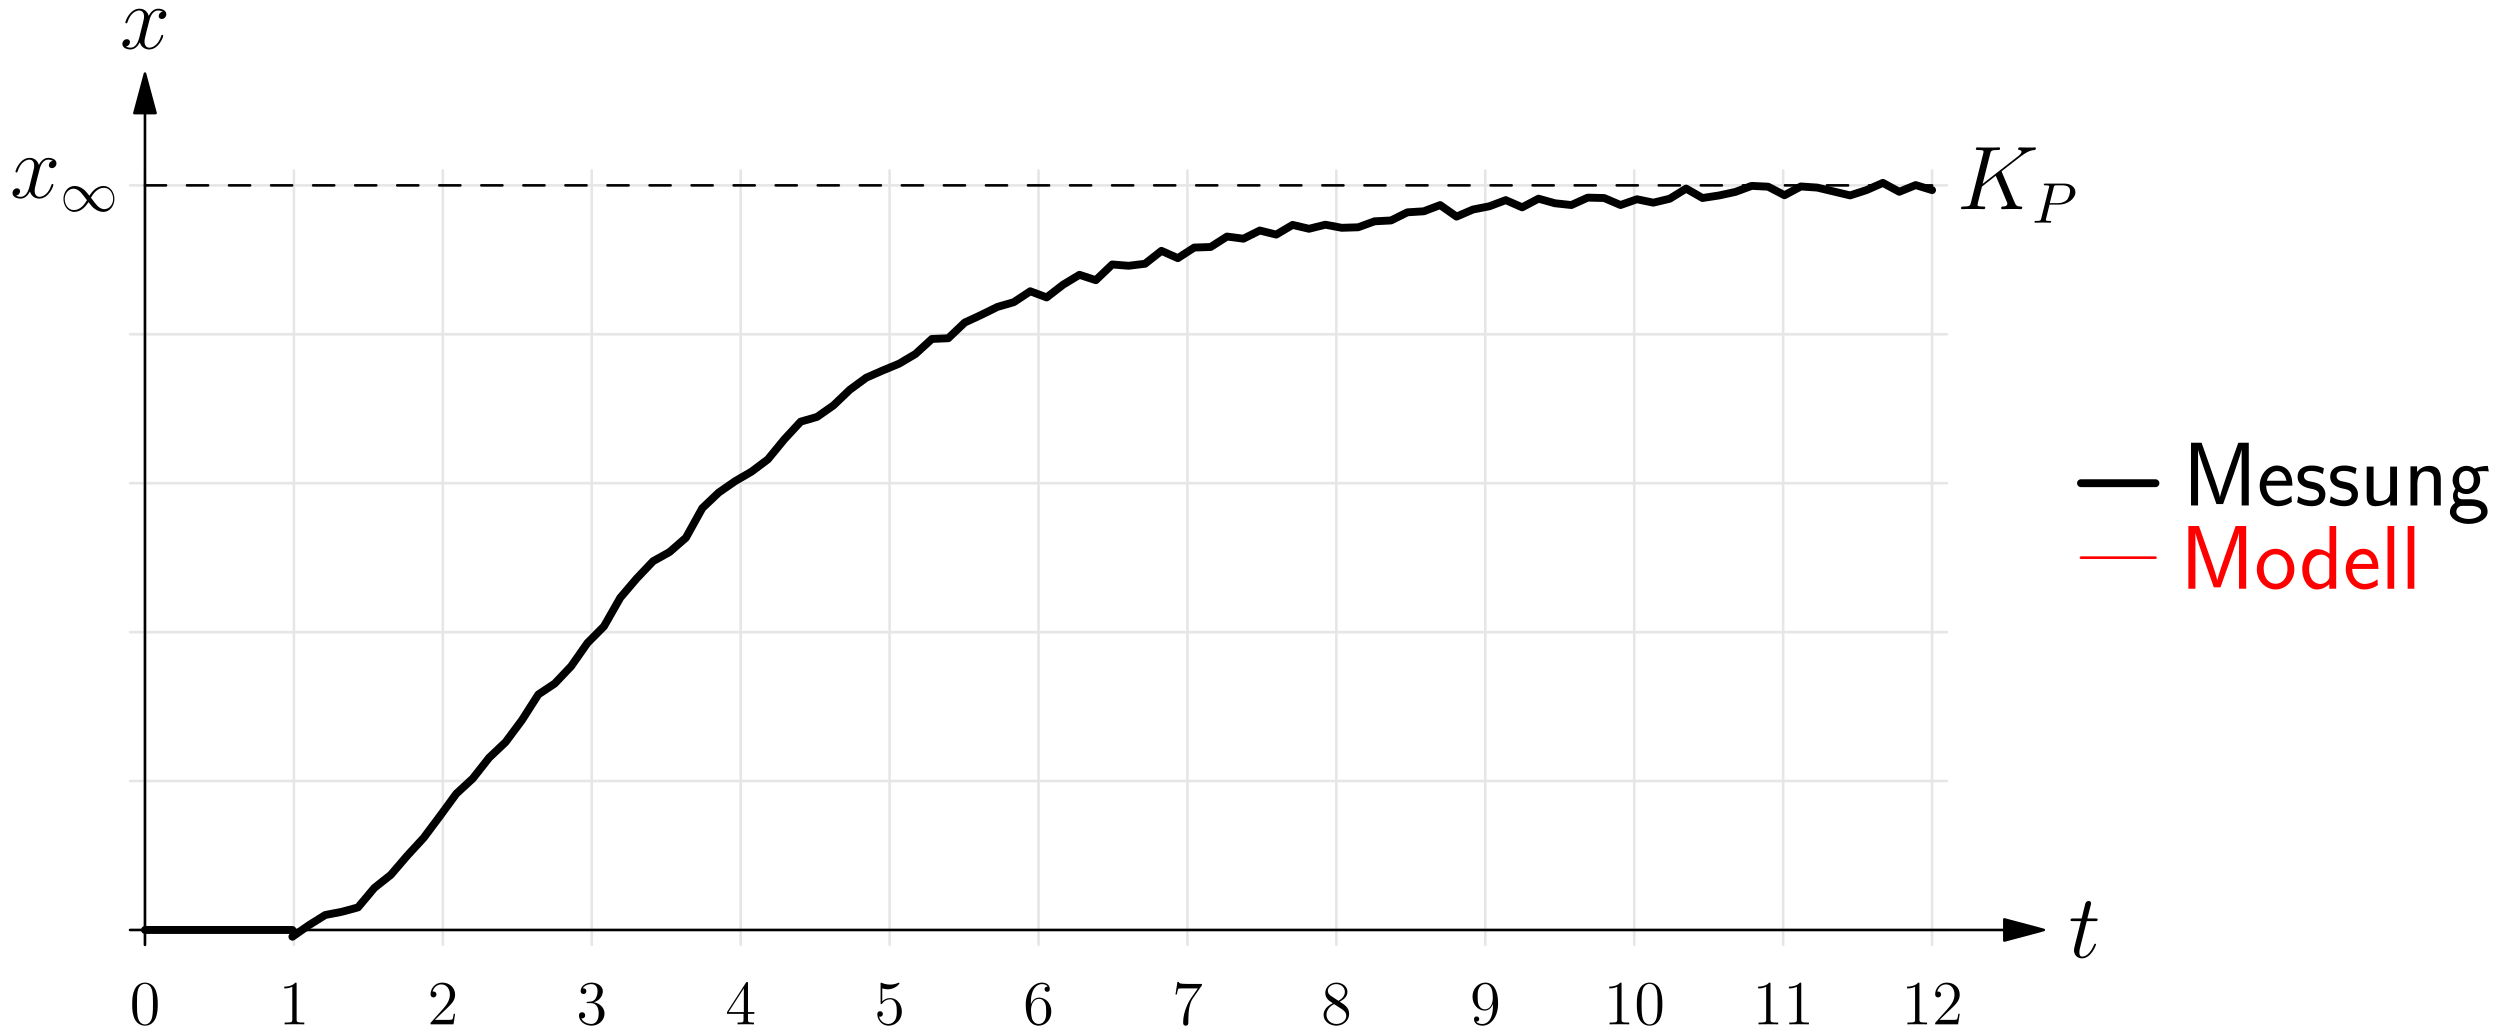
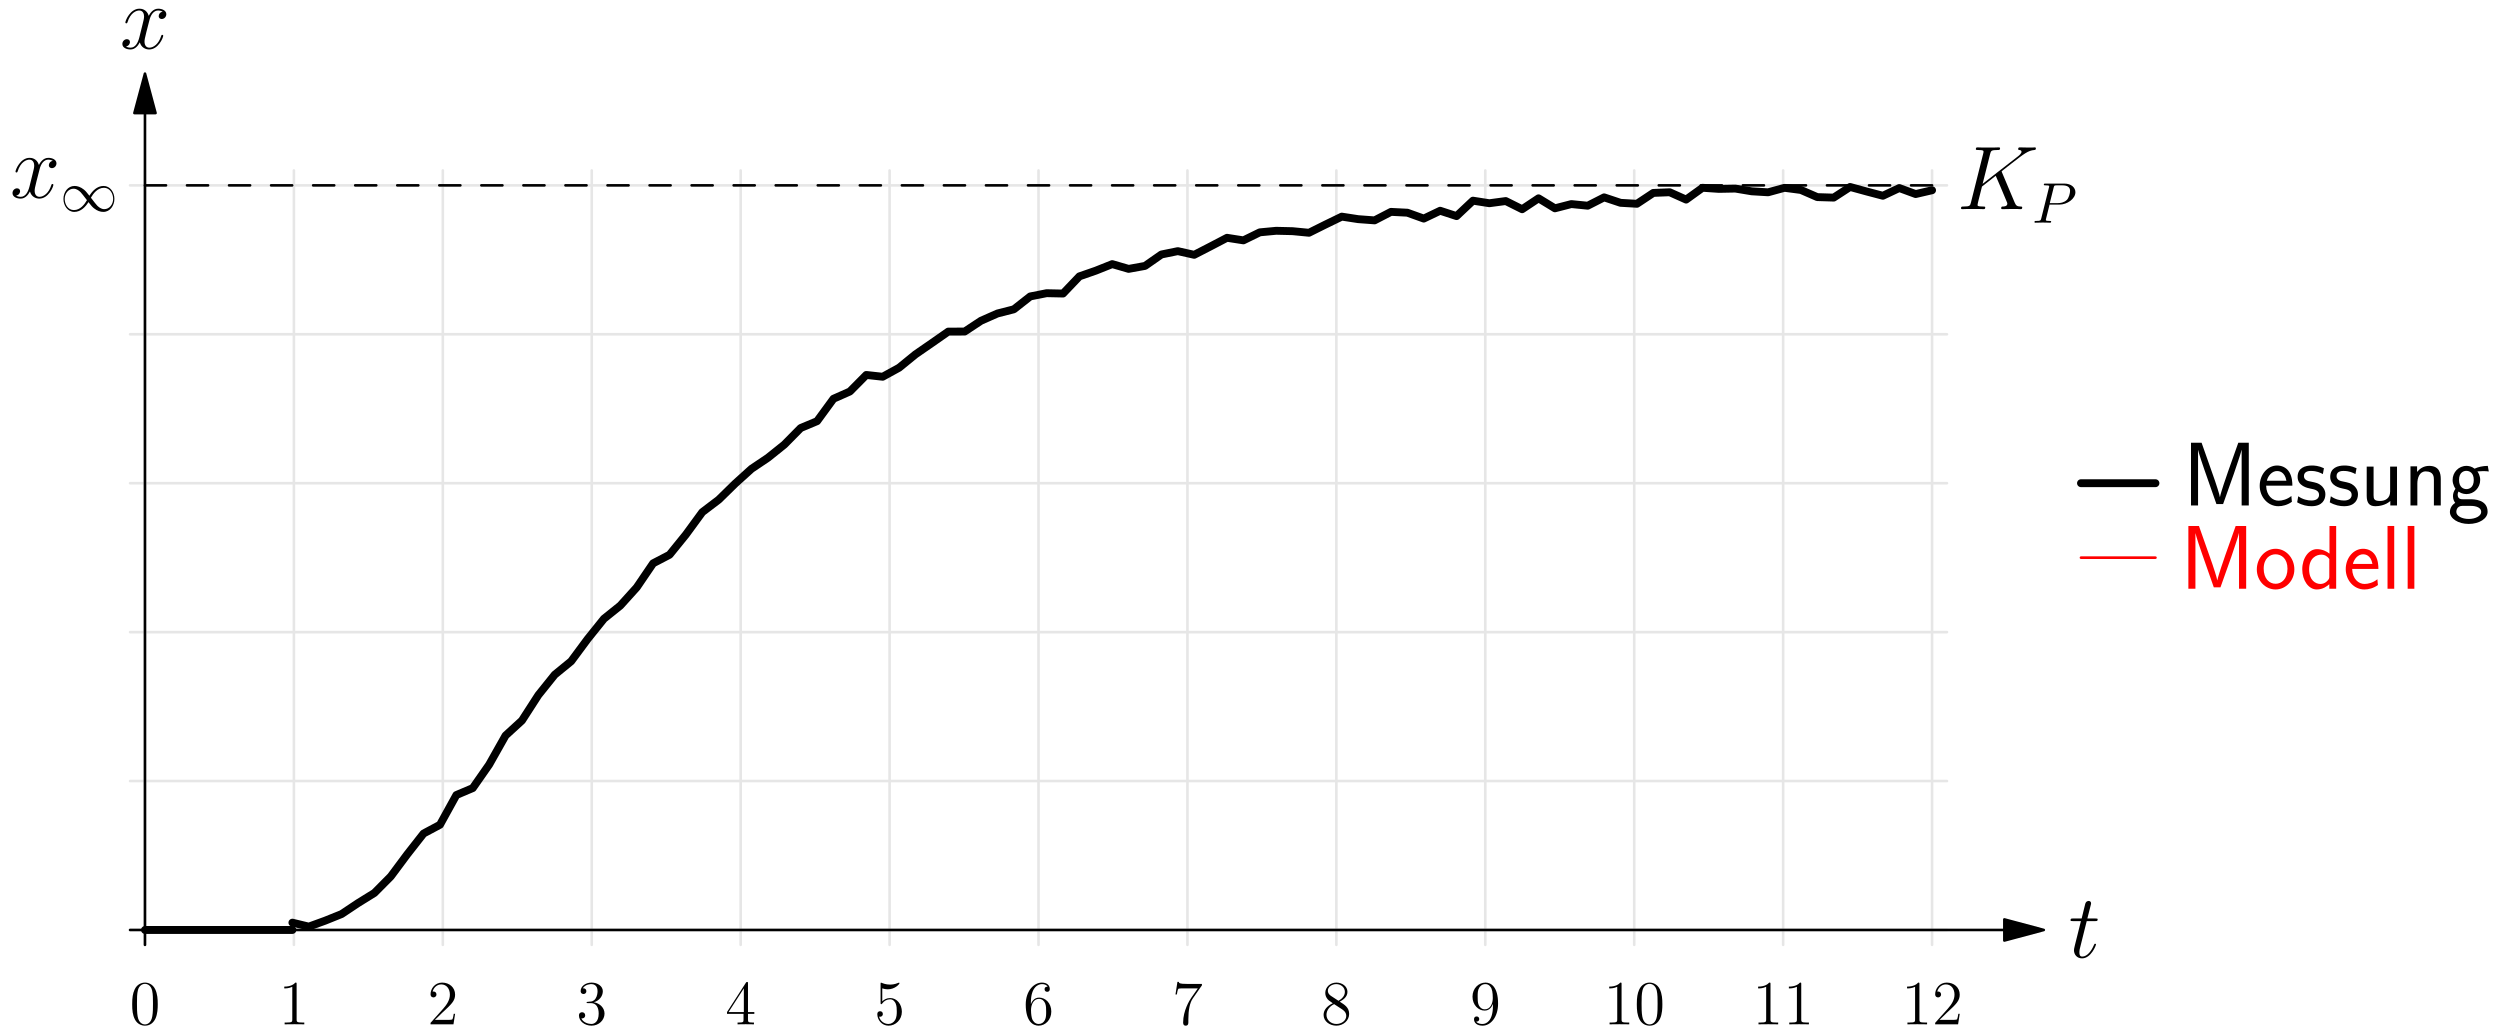
<svg xmlns="http://www.w3.org/2000/svg" xmlns:xlink="http://www.w3.org/1999/xlink" version="1.1" width="475.853pt" height="196.533pt" viewBox="84.003 230.87 475.853 196.533">
  <defs>
    <path id="g0-77" d="M8.591-6.421L7.764-3.994C7.626-3.546 7.162-2.152 7.058-1.601H7.041C6.989-1.945 6.886-2.307 6.611-3.185C6.456-3.701 6.284-4.235 6.111-4.717L3.564-11.948H1.549V0H2.892V-10.553H2.909C2.909-10.536 3.064-9.778 4.114-6.766L6.387-.275H7.661L9.71-6.043C9.847-6.439 10.278-7.695 10.467-8.298C10.639-8.814 11.07-10.088 11.173-10.587H11.19V0H12.55V-11.948H10.553L8.591-6.421Z" />
    <path id="g0-100" d="M7.024-11.948H5.75V-6.68C5.216-7.127 4.338-7.54 3.374-7.54C1.808-7.54 .568-5.836 .568-3.701S1.79 .138 3.323 .138C4.51 .138 5.302-.499 5.716-.861V0H7.024V-11.948ZM5.716-2.307C5.716-2.066 5.716-1.808 5.182-1.343C4.838-1.05 4.424-.912 4.028-.912C3.099-.912 1.876-1.601 1.876-3.684C1.876-5.853 3.254-6.49 4.201-6.49C4.838-6.49 5.354-6.18 5.716-5.664V-2.307Z" />
    <path id="g0-101" d="M6.731-3.77C6.731-4.338 6.697-5.44 6.146-6.352C5.543-7.334 4.562-7.609 3.822-7.609C2.031-7.609 .516-5.922 .516-3.736C.516-1.601 2.083 .138 4.063 .138C4.838 .138 5.784-.086 6.645-.706C6.645-.775 6.611-1.153 6.594-1.171C6.594-1.205 6.542-1.739 6.542-1.808C5.716-1.136 4.769-.912 4.08-.912C2.978-.912 1.79-1.842 1.739-3.77H6.731ZM1.876-4.717C2.1-5.664 2.858-6.559 3.822-6.559C4.08-6.559 5.285-6.525 5.595-4.717H1.876Z" />
    <path id="g0-103" d="M7.661-7.54C6.68-7.523 5.836-7.334 5.147-7.007C4.579-7.454 3.994-7.54 3.598-7.54C2.1-7.54 .964-6.301 .964-4.855C.964-3.925 1.481-3.219 1.515-3.185C1.205-2.754 1.033-2.29 1.033-1.773C1.033-1.171 1.274-.74 1.463-.499C.568 .052 .448 .895 .448 1.222C.448 2.479 2.014 3.512 4.028 3.512C6.06 3.512 7.626 2.479 7.626 1.205C7.626-1.171 4.992-1.188 4.269-1.188H2.875C2.617-1.188 1.928-1.188 1.928-2.066C1.928-2.41 2.083-2.634 2.1-2.651C2.359-2.462 2.892-2.169 3.598-2.169C5.027-2.169 6.215-3.374 6.215-4.855C6.215-5.681 5.836-6.284 5.681-6.49H5.733C5.784-6.49 6.507-6.542 6.766-6.542C7.317-6.542 7.368-6.525 7.85-6.473L7.661-7.54ZM3.598-3.116C3.013-3.116 2.186-3.478 2.186-4.855C2.186-6.352 3.133-6.594 3.581-6.594C4.166-6.594 4.992-6.232 4.992-4.855C4.992-3.357 4.046-3.116 3.598-3.116ZM4.252 .069C4.665 .069 6.404 .069 6.404 1.24C6.404 1.98 5.337 2.565 4.046 2.565C2.737 2.565 1.67 1.997 1.67 1.222C1.67 1.136 1.67 .069 2.858 .069H4.252Z" />
    <path id="g0-108" d="M2.548-11.948H1.274V0H2.548V-11.948Z" />
    <path id="g0-110" d="M7.041-5.027C7.041-6.111 6.783-7.54 4.838-7.54C3.736-7.54 3.013-6.972 2.531-6.387V-7.454H1.274V0H2.582V-4.166C2.582-5.251 2.995-6.49 4.166-6.49C5.681-6.49 5.733-5.475 5.733-4.889V0H7.041V-5.027Z" />
    <path id="g0-111" d="M7.609-3.684C7.609-5.888 5.974-7.609 4.046-7.609C2.066-7.609 .465-5.836 .465-3.684C.465-1.498 2.117 .138 4.028 .138C5.991 .138 7.609-1.549 7.609-3.684ZM4.046-.947C2.823-.947 1.773-1.945 1.773-3.822C1.773-5.819 2.995-6.559 4.028-6.559C5.147-6.559 6.301-5.75 6.301-3.822C6.301-1.876 5.182-.947 4.046-.947Z" />
    <path id="g0-115" d="M5.543-7.093C4.528-7.575 3.736-7.609 3.219-7.609C1.997-7.609 .534-7.179 .534-5.44S2.427-3.323 2.944-3.219C3.736-3.064 4.614-2.892 4.614-2.031C4.614-.947 3.374-.947 3.15-.947C2.462-.947 1.515-1.136 .654-1.756L.448-.603C1.429-.034 2.376 .138 3.168 .138C5.285 .138 5.819-1.153 5.819-2.135C5.819-2.978 5.337-3.546 5.01-3.805C4.442-4.252 4.235-4.304 2.823-4.597C2.582-4.631 1.739-4.82 1.739-5.595C1.739-6.576 2.823-6.576 3.064-6.576C4.183-6.576 4.872-6.232 5.337-5.974L5.543-7.093Z" />
    <path id="g0-117" d="M7.041-7.403H5.733V-2.651C5.733-1.377 4.803-.861 3.822-.861C2.686-.861 2.582-1.24 2.582-1.945V-7.403H1.274V-1.859C1.274-.516 1.739 .138 2.927 .138C3.512 .138 4.838 0 5.767-.861V0H7.041V-7.403Z" />
    <path id="g1-49" d="M5.542-2.956C4.953-3.698 4.822-3.862 4.484-4.135C3.873-4.625 3.262-4.822 2.705-4.822C1.429-4.822 .6-3.622 .6-2.345C.6-1.091 1.407 .12 2.662 .12S4.822-.873 5.356-1.745C5.945-1.004 6.076-.84 6.415-.567C7.025-.076 7.636 .12 8.193 .12C9.469 .12 10.298-1.08 10.298-2.356C10.298-3.611 9.491-4.822 8.236-4.822S6.076-3.829 5.542-2.956ZM5.825-2.585C6.273-3.371 7.08-4.473 8.313-4.473C9.469-4.473 10.058-3.338 10.058-2.356C10.058-1.287 9.327-.404 8.367-.404C7.735-.404 7.244-.862 7.015-1.091C6.742-1.385 6.491-1.724 5.825-2.585ZM5.073-2.116C4.625-1.331 3.818-.229 2.585-.229C1.429-.229 .84-1.364 .84-2.345C.84-3.415 1.571-4.298 2.531-4.298C3.164-4.298 3.655-3.84 3.884-3.611C4.156-3.316 4.407-2.978 5.073-2.116Z" />
    <path id="g2-80" d="M3.305-3.447H5.16C6.709-3.447 8.225-4.582 8.225-5.804C8.225-6.644 7.505-7.451 6.076-7.451H2.542C2.335-7.451 2.215-7.451 2.215-7.244C2.215-7.113 2.313-7.113 2.531-7.113C2.673-7.113 2.869-7.102 3-7.091C3.175-7.069 3.24-7.036 3.24-6.916C3.24-6.873 3.229-6.84 3.196-6.709L1.735-.851C1.625-.425 1.604-.338 .742-.338C.556-.338 .436-.338 .436-.131C.436 0 .567 0 .6 0C.905 0 1.68-.033 1.985-.033C2.215-.033 2.455-.022 2.684-.022C2.924-.022 3.164 0 3.393 0C3.469 0 3.611 0 3.611-.218C3.611-.338 3.513-.338 3.305-.338C2.902-.338 2.596-.338 2.596-.535C2.596-.6 2.618-.655 2.629-.72L3.305-3.447ZM4.091-6.698C4.189-7.08 4.211-7.113 4.68-7.113H5.727C6.633-7.113 7.211-6.818 7.211-6.065C7.211-5.64 6.993-4.702 6.567-4.309C6.022-3.818 5.367-3.731 4.887-3.731H3.349L4.091-6.698Z" />
    <path id="g3-75" d="M8.608-6.955C8.591-7.007 8.522-7.144 8.522-7.196C8.522-7.213 8.539-7.23 8.832-7.454L10.501-8.763C12.808-10.553 13.566-11.156 14.754-11.259C14.874-11.276 15.046-11.276 15.046-11.569C15.046-11.672 14.995-11.758 14.857-11.758C14.668-11.758 14.461-11.724 14.272-11.724H13.617C13.084-11.724 12.516-11.758 11.999-11.758C11.879-11.758 11.672-11.758 11.672-11.448C11.672-11.276 11.793-11.259 11.896-11.259C12.085-11.242 12.309-11.173 12.309-10.932C12.309-10.587 11.793-10.174 11.655-10.071L4.906-4.82L6.335-10.501C6.49-11.087 6.525-11.259 7.747-11.259C8.074-11.259 8.229-11.259 8.229-11.586C8.229-11.758 8.057-11.758 7.971-11.758C7.661-11.758 7.299-11.724 6.972-11.724H4.941C4.631-11.724 4.252-11.758 3.942-11.758C3.805-11.758 3.615-11.758 3.615-11.431C3.615-11.259 3.77-11.259 4.028-11.259C5.079-11.259 5.079-11.121 5.079-10.932C5.079-10.897 5.079-10.794 5.01-10.536L2.686-1.274C2.531-.671 2.496-.499 1.291-.499C.964-.499 .792-.499 .792-.189C.792 0 .947 0 1.05 0C1.377 0 1.722-.034 2.049-.034H4.063C4.39-.034 4.751 0 5.079 0C5.216 0 5.406 0 5.406-.327C5.406-.499 5.251-.499 4.992-.499C3.942-.499 3.942-.637 3.942-.809C3.942-.93 4.046-1.36 4.114-1.635L4.786-4.304L7.403-6.352C7.902-5.251 8.814-3.047 9.52-1.36C9.572-1.257 9.606-1.153 9.606-1.033C9.606-.516 8.918-.499 8.763-.499S8.436-.499 8.436-.172C8.436 0 8.625 0 8.677 0C9.279 0 9.916-.034 10.519-.034H11.345C11.603-.034 11.896 0 12.154 0C12.257 0 12.447 0 12.447-.327C12.447-.499 12.292-.499 12.12-.499C11.483-.516 11.259-.654 11.001-1.274L8.608-6.955Z" />
    <path id="g3-116" d="M3.46-6.921H5.044C5.371-6.921 5.543-6.921 5.543-7.23C5.543-7.42 5.44-7.42 5.096-7.42H3.581L4.218-9.933C4.287-10.174 4.287-10.209 4.287-10.329C4.287-10.605 4.063-10.76 3.839-10.76C3.701-10.76 3.305-10.708 3.168-10.157L2.496-7.42H.878C.534-7.42 .379-7.42 .379-7.093C.379-6.921 .499-6.921 .826-6.921H2.359L1.222-2.376C1.085-1.773 1.033-1.601 1.033-1.377C1.033-.568 1.601 .172 2.565 .172C4.304 .172 5.233-2.341 5.233-2.462C5.233-2.565 5.165-2.617 5.061-2.617C5.027-2.617 4.958-2.617 4.924-2.548C4.906-2.531 4.889-2.513 4.769-2.238C4.407-1.377 3.615-.172 2.617-.172C2.1-.172 2.066-.603 2.066-.981C2.066-.998 2.066-1.326 2.117-1.532L3.46-6.921Z" />
    <path id="g3-120" d="M8.16-7.024C7.609-6.921 7.403-6.507 7.403-6.18C7.403-5.767 7.73-5.629 7.971-5.629C8.487-5.629 8.849-6.077 8.849-6.542C8.849-7.265 8.022-7.592 7.299-7.592C6.249-7.592 5.664-6.559 5.509-6.232C5.113-7.523 4.046-7.592 3.736-7.592C1.98-7.592 1.05-5.337 1.05-4.958C1.05-4.889 1.119-4.803 1.24-4.803C1.377-4.803 1.412-4.906 1.446-4.975C2.031-6.886 3.185-7.248 3.684-7.248C4.459-7.248 4.614-6.525 4.614-6.111C4.614-5.733 4.51-5.337 4.304-4.51L3.719-2.152C3.46-1.119 2.961-.172 2.049-.172C1.963-.172 1.532-.172 1.171-.396C1.79-.516 1.928-1.033 1.928-1.24C1.928-1.584 1.67-1.79 1.343-1.79C.93-1.79 .482-1.429 .482-.878C.482-.155 1.291 .172 2.031 .172C2.858 .172 3.443-.482 3.805-1.188C4.08-.172 4.941 .172 5.578 .172C7.334 .172 8.263-2.083 8.263-2.462C8.263-2.548 8.195-2.617 8.091-2.617C7.936-2.617 7.919-2.531 7.867-2.393C7.403-.878 6.404-.172 5.629-.172C5.027-.172 4.7-.62 4.7-1.326C4.7-1.704 4.769-1.98 5.044-3.116L5.647-5.457C5.905-6.49 6.49-7.248 7.282-7.248C7.317-7.248 7.799-7.248 8.16-7.024Z" />
    <path id="g4-48" d="M5.356-3.826C5.356-4.818 5.296-5.786 4.866-6.695C4.376-7.687 3.515-7.95 2.929-7.95C2.236-7.95 1.387-7.603 .944-6.611C.61-5.858 .49-5.117 .49-3.826C.49-2.666 .574-1.793 1.004-.944C1.47-.036 2.295 .251 2.917 .251C3.957 .251 4.555-.371 4.902-1.064C5.332-1.961 5.356-3.132 5.356-3.826ZM2.917 .012C2.534 .012 1.757-.203 1.53-1.506C1.399-2.224 1.399-3.132 1.399-3.969C1.399-4.949 1.399-5.834 1.59-6.539C1.793-7.34 2.403-7.711 2.917-7.711C3.371-7.711 4.065-7.436 4.292-6.408C4.447-5.727 4.447-4.782 4.447-3.969C4.447-3.168 4.447-2.26 4.316-1.53C4.089-.215 3.335 .012 2.917 .012Z" />
    <path id="g4-49" d="M3.443-7.663C3.443-7.938 3.443-7.95 3.204-7.95C2.917-7.627 2.319-7.185 1.088-7.185V-6.838C1.363-6.838 1.961-6.838 2.618-7.149V-.921C2.618-.49 2.582-.347 1.53-.347H1.16V0C1.482-.024 2.642-.024 3.037-.024S4.579-.024 4.902 0V-.347H4.531C3.479-.347 3.443-.49 3.443-.921V-7.663Z" />
    <path id="g4-50" d="M5.26-2.008H4.997C4.961-1.805 4.866-1.148 4.746-.956C4.663-.849 3.981-.849 3.622-.849H1.411C1.733-1.124 2.463-1.889 2.774-2.176C4.591-3.85 5.26-4.471 5.26-5.655C5.26-7.03 4.172-7.95 2.786-7.95S.586-6.767 .586-5.738C.586-5.129 1.112-5.129 1.148-5.129C1.399-5.129 1.71-5.308 1.71-5.691C1.71-6.025 1.482-6.253 1.148-6.253C1.04-6.253 1.016-6.253 .98-6.241C1.207-7.054 1.853-7.603 2.63-7.603C3.646-7.603 4.268-6.755 4.268-5.655C4.268-4.639 3.682-3.754 3.001-2.989L.586-.287V0H4.949L5.26-2.008Z" />
    <path id="g4-51" d="M2.2-4.292C1.997-4.28 1.949-4.268 1.949-4.16C1.949-4.041 2.008-4.041 2.224-4.041H2.774C3.79-4.041 4.244-3.204 4.244-2.056C4.244-.49 3.431-.072 2.845-.072C2.271-.072 1.291-.347 .944-1.136C1.327-1.076 1.674-1.291 1.674-1.722C1.674-2.068 1.423-2.307 1.088-2.307C.801-2.307 .49-2.14 .49-1.686C.49-.622 1.554 .251 2.881 .251C4.304 .251 5.356-.837 5.356-2.044C5.356-3.144 4.471-4.005 3.324-4.208C4.364-4.507 5.033-5.38 5.033-6.312C5.033-7.257 4.053-7.95 2.893-7.95C1.698-7.95 .813-7.221 .813-6.348C.813-5.87 1.184-5.774 1.363-5.774C1.614-5.774 1.901-5.954 1.901-6.312C1.901-6.695 1.614-6.862 1.351-6.862C1.279-6.862 1.255-6.862 1.219-6.85C1.674-7.663 2.798-7.663 2.857-7.663C3.252-7.663 4.029-7.484 4.029-6.312C4.029-6.085 3.993-5.416 3.646-4.902C3.288-4.376 2.881-4.34 2.558-4.328L2.2-4.292Z" />
    <path id="g4-52" d="M4.316-7.783C4.316-8.01 4.316-8.07 4.148-8.07C4.053-8.07 4.017-8.07 3.921-7.926L.323-2.343V-1.997H3.467V-.909C3.467-.466 3.443-.347 2.57-.347H2.331V0C2.606-.024 3.551-.024 3.885-.024S5.177-.024 5.452 0V-.347H5.212C4.352-.347 4.316-.466 4.316-.909V-1.997H5.523V-2.343H4.316V-7.783ZM3.527-6.85V-2.343H.622L3.527-6.85Z" />
    <path id="g4-53" d="M1.53-6.85C2.044-6.683 2.463-6.671 2.594-6.671C3.945-6.671 4.806-7.663 4.806-7.831C4.806-7.878 4.782-7.938 4.71-7.938C4.686-7.938 4.663-7.938 4.555-7.89C3.885-7.603 3.312-7.568 3.001-7.568C2.212-7.568 1.65-7.807 1.423-7.902C1.339-7.938 1.315-7.938 1.303-7.938C1.207-7.938 1.207-7.867 1.207-7.675V-4.125C1.207-3.909 1.207-3.838 1.351-3.838C1.411-3.838 1.423-3.85 1.542-3.993C1.877-4.483 2.439-4.77 3.037-4.77C3.67-4.77 3.981-4.184 4.077-3.981C4.28-3.515 4.292-2.929 4.292-2.475S4.292-1.339 3.957-.801C3.694-.371 3.228-.072 2.702-.072C1.913-.072 1.136-.61 .921-1.482C.98-1.459 1.052-1.447 1.112-1.447C1.315-1.447 1.638-1.566 1.638-1.973C1.638-2.307 1.411-2.499 1.112-2.499C.897-2.499 .586-2.391 .586-1.925C.586-.909 1.399 .251 2.726 .251C4.077 .251 5.26-.885 5.26-2.403C5.26-3.826 4.304-5.009 3.049-5.009C2.367-5.009 1.841-4.71 1.53-4.376V-6.85Z" />
    <path id="g4-54" d="M1.47-4.16C1.47-7.185 2.941-7.663 3.587-7.663C4.017-7.663 4.447-7.532 4.674-7.173C4.531-7.173 4.077-7.173 4.077-6.683C4.077-6.42 4.256-6.193 4.567-6.193C4.866-6.193 5.069-6.372 5.069-6.719C5.069-7.34 4.615-7.95 3.575-7.95C2.068-7.95 .49-6.408 .49-3.778C.49-.49 1.925 .251 2.941 .251C4.244 .251 5.356-.885 5.356-2.439C5.356-4.029 4.244-5.093 3.049-5.093C1.985-5.093 1.59-4.172 1.47-3.838V-4.16ZM2.941-.072C2.188-.072 1.829-.741 1.722-.992C1.614-1.303 1.494-1.889 1.494-2.726C1.494-3.67 1.925-4.854 3.001-4.854C3.658-4.854 4.005-4.411 4.184-4.005C4.376-3.563 4.376-2.965 4.376-2.451C4.376-1.841 4.376-1.303 4.148-.849C3.85-.275 3.419-.072 2.941-.072Z" />
    <path id="g4-55" d="M5.679-7.424V-7.699H2.798C1.351-7.699 1.327-7.855 1.279-8.082H1.016L.646-5.691H.909C.944-5.906 1.052-6.647 1.207-6.779C1.303-6.85 2.2-6.85 2.367-6.85H4.902L3.634-5.033C3.312-4.567 2.104-2.606 2.104-.359C2.104-.227 2.104 .251 2.594 .251C3.096 .251 3.096-.215 3.096-.371V-.968C3.096-2.75 3.383-4.136 3.945-4.937L5.679-7.424Z" />
    <path id="g4-56" d="M3.563-4.316C4.16-4.639 5.033-5.189 5.033-6.193C5.033-7.233 4.029-7.95 2.929-7.95C1.745-7.95 .813-7.077 .813-5.99C.813-5.583 .933-5.177 1.267-4.77C1.399-4.615 1.411-4.603 2.248-4.017C1.088-3.479 .49-2.678 .49-1.805C.49-.538 1.698 .251 2.917 .251C4.244 .251 5.356-.729 5.356-1.985C5.356-3.204 4.495-3.742 3.563-4.316ZM1.937-5.392C1.781-5.499 1.303-5.81 1.303-6.396C1.303-7.173 2.116-7.663 2.917-7.663C3.778-7.663 4.543-7.042 4.543-6.181C4.543-5.452 4.017-4.866 3.324-4.483L1.937-5.392ZM2.499-3.85L3.945-2.905C4.256-2.702 4.806-2.331 4.806-1.602C4.806-.693 3.885-.072 2.929-.072C1.913-.072 1.04-.813 1.04-1.805C1.04-2.738 1.722-3.491 2.499-3.85Z" />
    <path id="g4-57" d="M4.376-3.479C4.376-.658 3.12-.072 2.403-.072C2.116-.072 1.482-.108 1.184-.526H1.255C1.339-.502 1.769-.574 1.769-1.016C1.769-1.279 1.59-1.506 1.279-1.506S.777-1.303 .777-.992C.777-.251 1.375 .251 2.415 .251C3.909 .251 5.356-1.339 5.356-3.933C5.356-7.149 4.017-7.95 2.965-7.95C1.65-7.95 .49-6.85 .49-5.272S1.602-2.618 2.798-2.618C3.682-2.618 4.136-3.264 4.376-3.873V-3.479ZM2.845-2.857C2.092-2.857 1.769-3.467 1.662-3.694C1.47-4.148 1.47-4.722 1.47-5.26C1.47-5.93 1.47-6.504 1.781-6.994C1.997-7.317 2.319-7.663 2.965-7.663C3.646-7.663 3.993-7.066 4.113-6.791C4.352-6.205 4.352-5.189 4.352-5.009C4.352-4.005 3.897-2.857 2.845-2.857Z" />
  </defs>
  <g id="page1">
    <g transform="translate(84.003 230.87)scale(.996264)">
      <path d="M24.852 177.675H371.975" fill="none" stroke="#e6e6e6" stroke-linecap="round" stroke-linejoin="round" stroke-miterlimit="10.037" stroke-width="0.502" />
    </g>
    <g transform="translate(84.003 230.87)scale(.996264)">
      <path d="M24.852 149.223H371.975" fill="none" stroke="#e6e6e6" stroke-linecap="round" stroke-linejoin="round" stroke-miterlimit="10.037" stroke-width="0.502" />
    </g>
    <g transform="translate(84.003 230.87)scale(.996264)">
      <path d="M24.852 120.77H371.975" fill="none" stroke="#e6e6e6" stroke-linecap="round" stroke-linejoin="round" stroke-miterlimit="10.037" stroke-width="0.502" />
    </g>
    <g transform="translate(84.003 230.87)scale(.996264)">
      <path d="M24.852 92.317H371.975" fill="none" stroke="#e6e6e6" stroke-linecap="round" stroke-linejoin="round" stroke-miterlimit="10.037" stroke-width="0.502" />
    </g>
    <g transform="translate(84.003 230.87)scale(.996264)">
      <path d="M24.852 63.864H371.975" fill="none" stroke="#e6e6e6" stroke-linecap="round" stroke-linejoin="round" stroke-miterlimit="10.037" stroke-width="0.502" />
    </g>
    <g transform="translate(84.003 230.87)scale(.996264)">
      <path d="M24.852 35.412H371.975" fill="none" stroke="#e6e6e6" stroke-linecap="round" stroke-linejoin="round" stroke-miterlimit="10.037" stroke-width="0.502" />
    </g>
    <g transform="translate(84.003 230.87)scale(.996264)">
      <path d="M27.697 180.521V32.566" fill="none" stroke="#e6e6e6" stroke-linecap="round" stroke-linejoin="round" stroke-miterlimit="10.037" stroke-width="0.502" />
    </g>
    <use x="108.674" y="425.847" xlink:href="#g4-48" />
    <g transform="translate(84.003 230.87)scale(.996264)">
      <path d="M56.15 180.521V32.566" fill="none" stroke="#e6e6e6" stroke-linecap="round" stroke-linejoin="round" stroke-miterlimit="10.037" stroke-width="0.502" />
    </g>
    <use x="137.02" y="425.847" xlink:href="#g4-49" />
    <g transform="translate(84.003 230.87)scale(.996264)">
      <path d="M84.603 180.521V32.566" fill="none" stroke="#e6e6e6" stroke-linecap="round" stroke-linejoin="round" stroke-miterlimit="10.037" stroke-width="0.502" />
    </g>
    <use x="165.367" y="425.847" xlink:href="#g4-50" />
    <g transform="translate(84.003 230.87)scale(.996264)">
      <path d="M113.055 180.521V32.566" fill="none" stroke="#e6e6e6" stroke-linecap="round" stroke-linejoin="round" stroke-miterlimit="10.037" stroke-width="0.502" />
    </g>
    <use x="193.713" y="425.847" xlink:href="#g4-51" />
    <g transform="translate(84.003 230.87)scale(.996264)">
      <path d="M141.508 180.521V32.566" fill="none" stroke="#e6e6e6" stroke-linecap="round" stroke-linejoin="round" stroke-miterlimit="10.037" stroke-width="0.502" />
    </g>
    <use x="222.06" y="425.847" xlink:href="#g4-52" />
    <g transform="translate(84.003 230.87)scale(.996264)">
      <path d="M169.961 180.521V32.566" fill="none" stroke="#e6e6e6" stroke-linecap="round" stroke-linejoin="round" stroke-miterlimit="10.037" stroke-width="0.502" />
    </g>
    <use x="250.406" y="425.847" xlink:href="#g4-53" />
    <g transform="translate(84.003 230.87)scale(.996264)">
      <path d="M198.414 180.521V32.566" fill="none" stroke="#e6e6e6" stroke-linecap="round" stroke-linejoin="round" stroke-miterlimit="10.037" stroke-width="0.502" />
    </g>
    <use x="278.753" y="425.847" xlink:href="#g4-54" />
    <g transform="translate(84.003 230.87)scale(.996264)">
      <path d="M226.866 180.521V32.566" fill="none" stroke="#e6e6e6" stroke-linecap="round" stroke-linejoin="round" stroke-miterlimit="10.037" stroke-width="0.502" />
    </g>
    <use x="307.099" y="425.847" xlink:href="#g4-55" />
    <g transform="translate(84.003 230.87)scale(.996264)">
      <path d="M255.319 180.521V32.566" fill="none" stroke="#e6e6e6" stroke-linecap="round" stroke-linejoin="round" stroke-miterlimit="10.037" stroke-width="0.502" />
    </g>
    <use x="335.445" y="425.847" xlink:href="#g4-56" />
    <g transform="translate(84.003 230.87)scale(.996264)">
      <path d="M283.772 180.521V32.566" fill="none" stroke="#e6e6e6" stroke-linecap="round" stroke-linejoin="round" stroke-miterlimit="10.037" stroke-width="0.502" />
    </g>
    <use x="363.792" y="425.847" xlink:href="#g4-57" />
    <g transform="translate(84.003 230.87)scale(.996264)">
      <path d="M312.225 180.521V32.566" fill="none" stroke="#e6e6e6" stroke-linecap="round" stroke-linejoin="round" stroke-miterlimit="10.037" stroke-width="0.502" />
    </g>
    <use x="389.212" y="425.847" xlink:href="#g4-49" />
    <use x="395.065" y="425.847" xlink:href="#g4-48" />
    <g transform="translate(84.003 230.87)scale(.996264)">
      <path d="M340.677 180.521V32.566" fill="none" stroke="#e6e6e6" stroke-linecap="round" stroke-linejoin="round" stroke-miterlimit="10.037" stroke-width="0.502" />
    </g>
    <use x="417.558" y="425.847" xlink:href="#g4-49" />
    <use x="423.411" y="425.847" xlink:href="#g4-49" />
    <g transform="translate(84.003 230.87)scale(.996264)">
      <path d="M369.13 180.521V32.566" fill="none" stroke="#e6e6e6" stroke-linecap="round" stroke-linejoin="round" stroke-miterlimit="10.037" stroke-width="0.502" />
    </g>
    <use x="445.905" y="425.847" xlink:href="#g4-49" />
    <use x="451.758" y="425.847" xlink:href="#g4-50" />
    <g transform="translate(84.003 230.87)scale(.996264)">
      <path d="M27.697 21.6V180.521" fill="none" stroke="#000000" stroke-linecap="round" stroke-linejoin="round" stroke-miterlimit="10.037" stroke-width="0.502" />
    </g>
    <g transform="translate(84.003 230.87)scale(.996264)">
      <path d="M27.697 14.072L25.68 21.6H29.714L27.697 14.072Z" fill="#000000" />
    </g>
    <g transform="translate(84.003 230.87)scale(.996264)">
      <path d="M27.697 14.072L25.68 21.6H29.714L27.697 14.072Z" fill="none" stroke="#000000" stroke-linecap="round" stroke-linejoin="round" stroke-miterlimit="10.037" stroke-width="0.502" />
    </g>
    <use x="106.811" y="240.116" xlink:href="#g3-120" />
    <g transform="translate(84.003 230.87)scale(.996264)">
      <path d="M382.942 177.675H24.852" fill="none" stroke="#000000" stroke-linecap="round" stroke-linejoin="round" stroke-miterlimit="10.037" stroke-width="0.502" />
    </g>
    <g transform="translate(84.003 230.87)scale(.996264)">
      <path d="M390.47 177.675L382.942 175.658V179.693L390.47 177.675Z" fill="#000000" />
    </g>
    <g transform="translate(84.003 230.87)scale(.996264)">
      <path d="M390.47 177.675L382.942 175.658V179.693L390.47 177.675Z" fill="none" stroke="#000000" stroke-linecap="round" stroke-linejoin="round" stroke-miterlimit="10.037" stroke-width="0.502" />
    </g>
    <use x="477.731" y="413.116" xlink:href="#g3-116" />
    <g transform="translate(84.003 230.87)scale(.996264)">
      <path d="M397.583 92.317H411.809" fill="none" stroke="#000000" stroke-linecap="round" stroke-linejoin="round" stroke-miterlimit="10.037" stroke-width="1.506" />
    </g>
    <use x="499.491" y="327.085" xlink:href="#g0-77" />
    <use x="513.604" y="327.085" xlink:href="#g0-101" />
    <use x="520.8" y="327.085" xlink:href="#g0-115" />
    <use x="527.005" y="327.085" xlink:href="#g0-115" />
    <use x="533.211" y="327.085" xlink:href="#g0-117" />
    <use x="541.541" y="327.085" xlink:href="#g0-110" />
    <use x="549.871" y="327.085" xlink:href="#g0-103" />
    <g transform="translate(84.003 230.87)scale(.996264)">
      <path d="M397.583 106.544H411.809" fill="none" stroke="#ff0000" stroke-linecap="round" stroke-linejoin="round" stroke-miterlimit="10.037" stroke-width="0.502" />
    </g>
    <g fill="#f00">
      <use x="498.991" y="342.933" xlink:href="#g0-77" />
      <use x="513.104" y="342.933" xlink:href="#g0-111" />
      <use x="521.649" y="342.933" xlink:href="#g0-100" />
      <use x="529.978" y="342.933" xlink:href="#g0-101" />
      <use x="537.174" y="342.933" xlink:href="#g0-108" />
      <use x="541.006" y="342.933" xlink:href="#g0-108" />
    </g>
    <use x="456.471" y="270.68" xlink:href="#g3-75" />
    <use x="470.812" y="273.262" xlink:href="#g2-80" />
    <g transform="translate(84.003 230.87)scale(.996264)">
-       <path d="M55.865 178.963L58.998 176.776L62.13 174.816L65.263 174.212L68.396 173.363L71.528 169.631L74.661 167.149L77.794 163.496L80.926 160.093L84.059 155.907L87.192 151.632L90.324 148.738L93.457 144.759L96.59 141.789L99.722 137.586L102.855 132.682L105.988 130.59L109.12 127.288L112.253 122.82L115.386 119.673L118.518 114.183L121.651 110.511L124.783 107.217L127.916 105.47L131.049 102.737L134.181 97.082L137.314 94.103L140.447 91.929L143.579 90.112L146.712 87.759L149.845 83.938L152.977 80.557L156.11 79.648L159.243 77.445L162.375 74.449L165.508 72.156L168.641 70.783L171.773 69.483L174.906 67.629L178.039 64.759L181.171 64.623L184.304 61.634L187.436 60.176L190.569 58.635L193.702 57.727L196.834 55.65L199.967 56.825L203.1 54.4L206.232 52.502L209.365 53.528L212.498 50.528L215.63 50.778L218.763 50.392L221.896 47.929L225.028 49.319L228.161 47.296L231.294 47.191L234.426 45.196L237.559 45.603L240.691 44.042L243.824 44.819L246.957 42.969L250.089 43.709L253.222 42.931L256.355 43.523L259.487 43.423L262.62 42.282L265.753 42.122L268.885 40.566L272.018 40.369L275.151 39.184L278.283 41.383L281.416 40.03L284.549 39.413L287.681 38.237L290.814 39.611L293.947 37.959L297.079 38.836L300.212 39.172L303.344 37.758L306.477 37.833L309.61 39.169L312.742 38.07L315.875 38.72L319.008 37.97L322.14 36.033L325.273 37.83L328.406 37.35L331.538 36.67L334.671 35.514L337.804 35.666L340.936 37.296L344.069 35.627L347.202 35.84L350.334 36.584L353.467 37.334L356.599 36.322L359.732 34.941L362.865 36.64L365.997 35.363L369.13 36.319" fill="none" stroke="#000000" stroke-linecap="round" stroke-linejoin="round" stroke-miterlimit="10.037" stroke-width="1.506" />
+       <path d="M55.865 176.279L58.998 177.036L62.13 175.897L65.263 174.634L68.396 172.546L71.528 170.607L74.661 167.449L77.794 163.242L80.926 159.247L84.059 157.574L87.192 151.895L90.324 150.568L93.457 146.081L96.59 140.528L99.722 137.661L102.855 132.802L105.988 128.9L109.12 126.34L112.253 122.113L115.386 118.214L118.518 115.699L121.651 112.226L124.783 107.627L127.916 105.993L131.049 102.127L134.181 97.847L137.314 95.468L140.447 92.402L143.579 89.569L146.712 87.463L149.845 84.95L152.977 81.775L156.11 80.465L159.243 76.184L162.375 74.797L165.508 71.637L168.641 71.979L171.773 70.258L174.906 67.704L178.039 65.542L181.171 63.355L184.304 63.344L187.436 61.277L190.569 59.894L193.702 59.094L196.834 56.635L199.967 56.015L203.1 56.083L206.232 52.798L209.365 51.71L212.498 50.459L215.63 51.372L218.763 50.804L221.896 48.62L225.028 47.982L228.161 48.683L231.294 47.07L234.426 45.432L237.559 45.921L240.691 44.388L243.824 44.094L246.957 44.168L250.089 44.471L253.222 42.91L256.355 41.388L259.487 41.87L262.62 42.103L265.753 40.48L268.885 40.637L272.018 41.762L275.151 40.263L278.283 41.287L281.416 38.34L284.549 38.829L287.681 38.41L290.814 39.975L293.947 37.889L297.079 39.799L300.212 38.99L303.344 39.301L306.477 37.706L309.61 38.75L312.742 38.935L315.875 36.857L319.008 36.73L322.14 38.133L325.273 35.876L328.406 36.089L331.538 36.028L334.671 36.552L337.804 36.74L340.936 35.884L344.069 36.295L347.202 37.658L350.334 37.754L353.467 35.72L356.599 36.577L359.732 37.401L362.865 35.926L365.997 37.075L369.13 36.349" fill="none" stroke="#000000" stroke-linecap="round" stroke-linejoin="round" stroke-miterlimit="10.037" stroke-width="1.506" />
    </g>
    <g transform="translate(84.003 230.87)scale(.996264)">
      <path d="M27.697 177.675H55.865" fill="none" stroke="#000000" stroke-linecap="round" stroke-linejoin="round" stroke-miterlimit="10.037" stroke-width="1.506" />
    </g>
    <g transform="translate(84.003 230.87)scale(.996264)">
      <path d="M27.697 35.412H369.13" fill="none" stroke="#000000" stroke-dasharray="4.017,4.017" stroke-linecap="round" stroke-linejoin="round" stroke-miterlimit="10.037" stroke-width="0.502" />
    </g>
    <use x="85.901" y="268.504" xlink:href="#g3-120" />
    <use x="95.48" y="271.086" xlink:href="#g1-49" />
  </g>
</svg>
